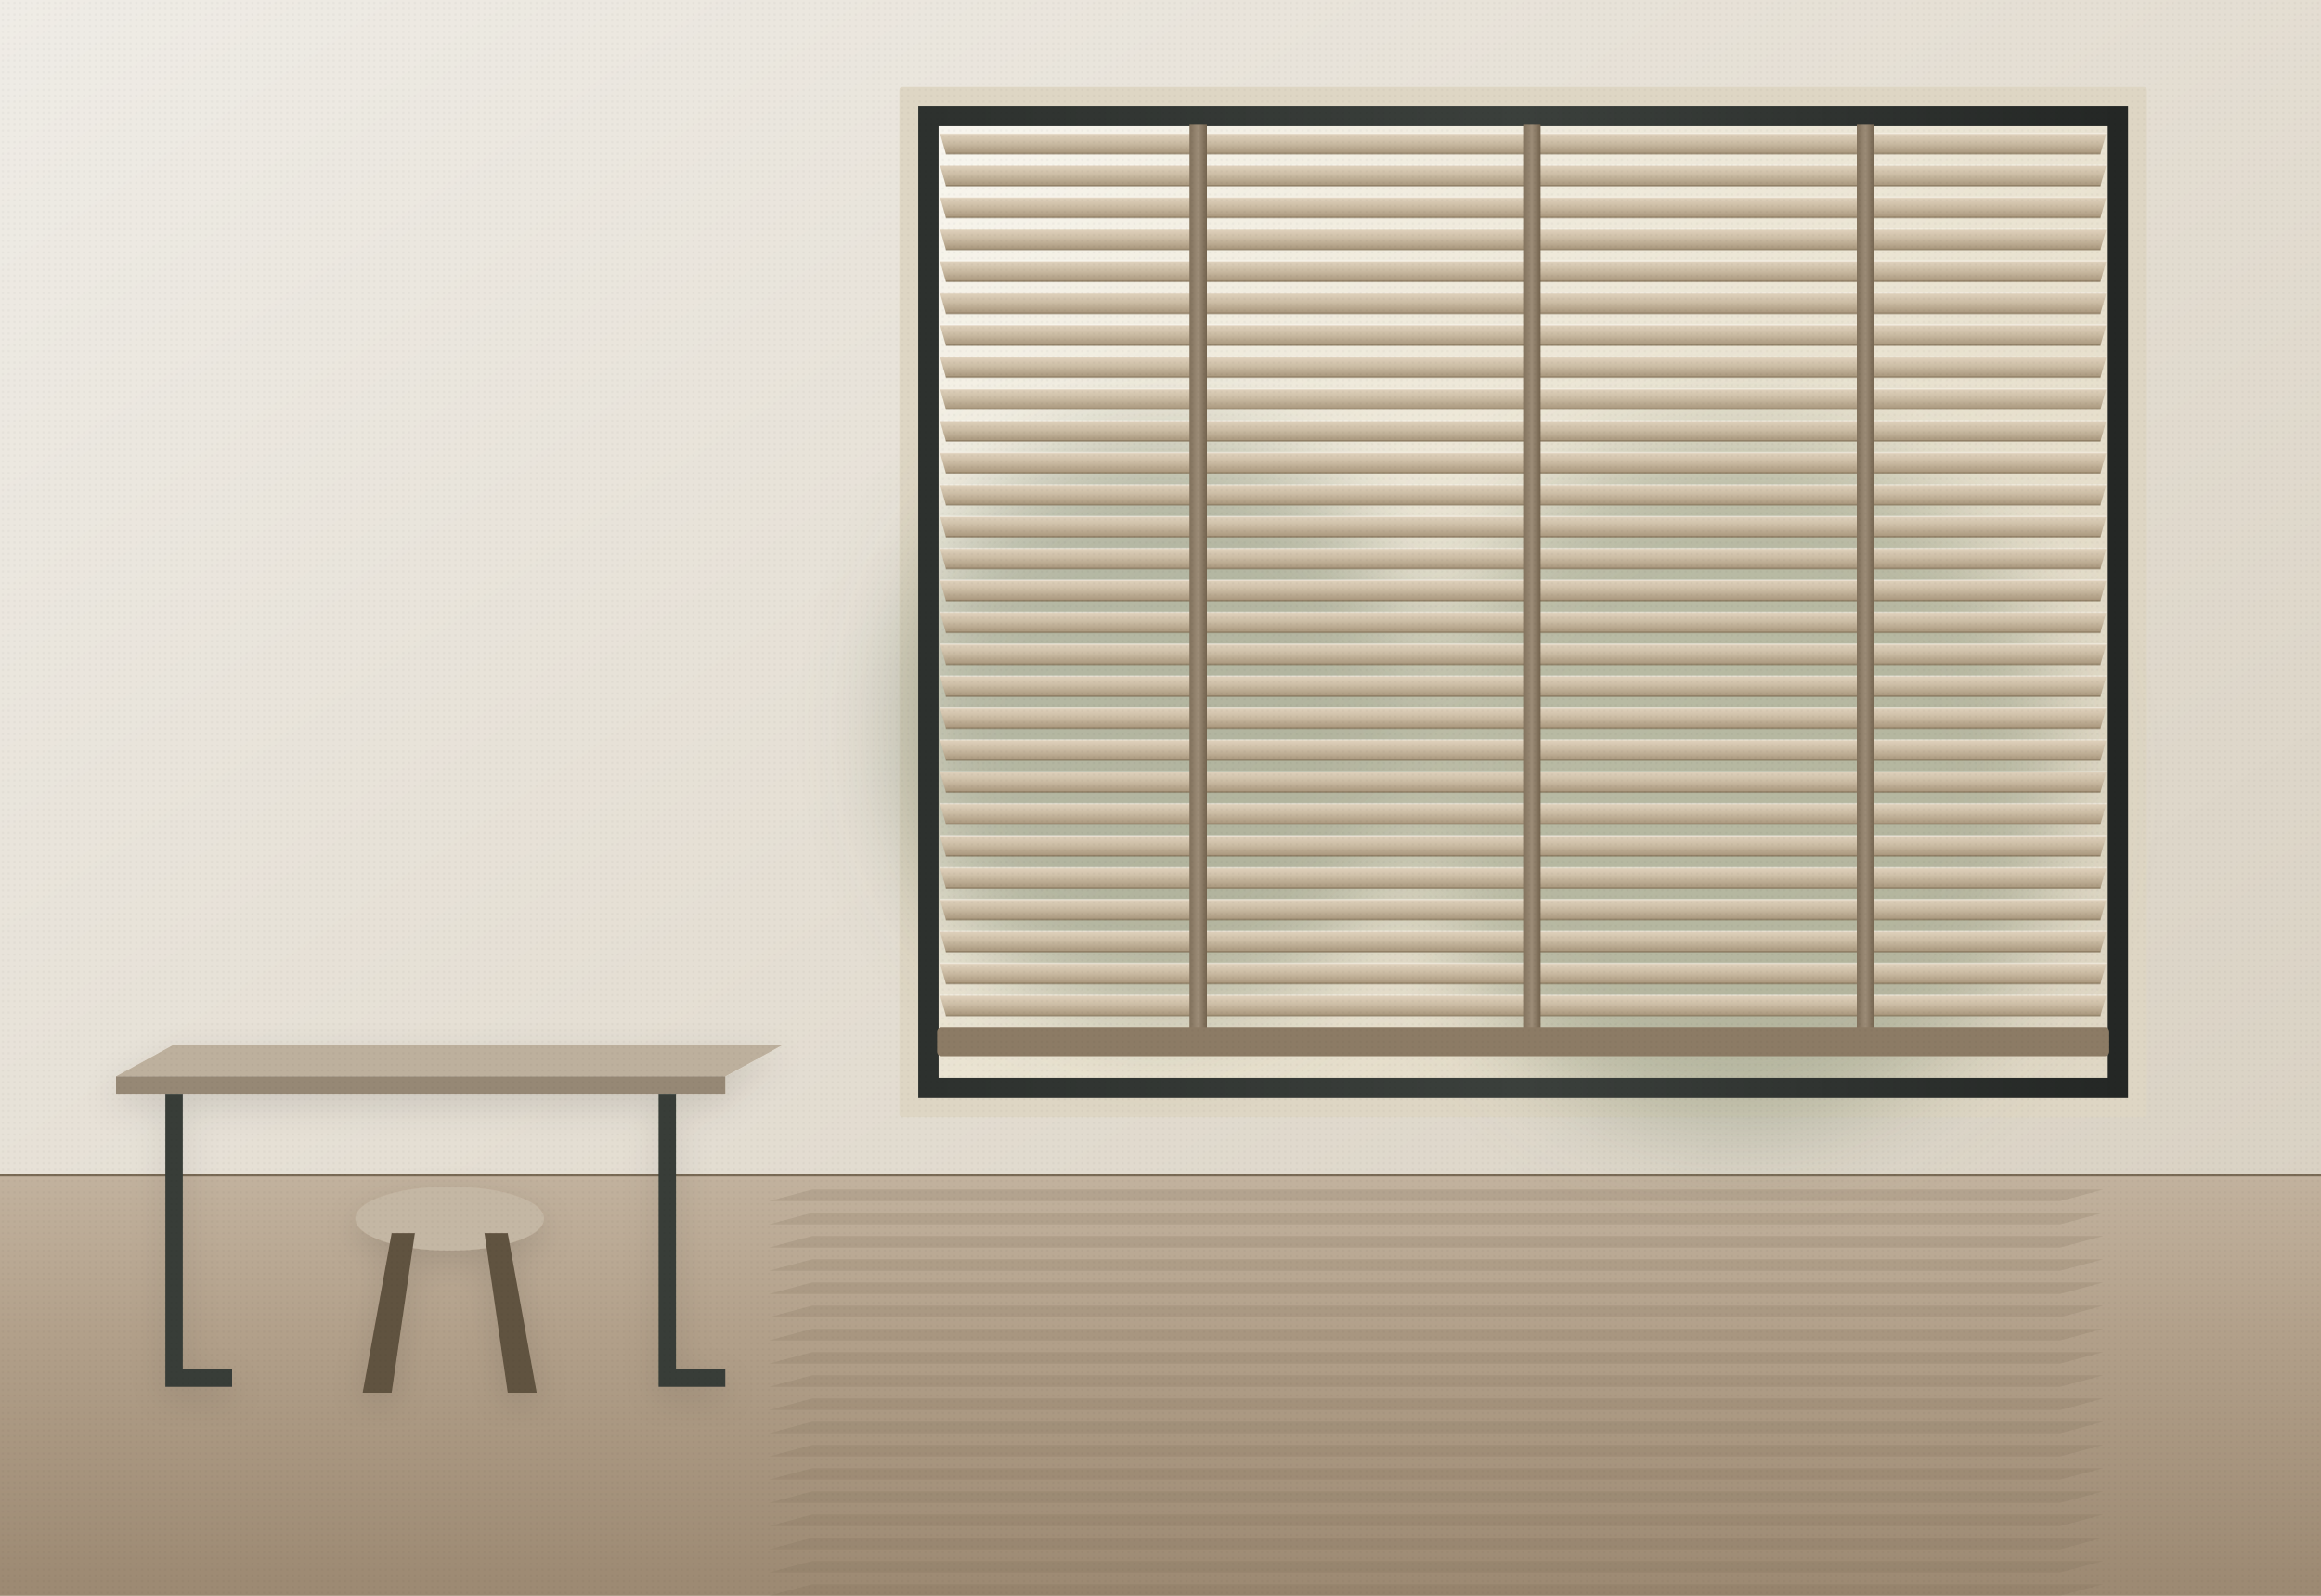
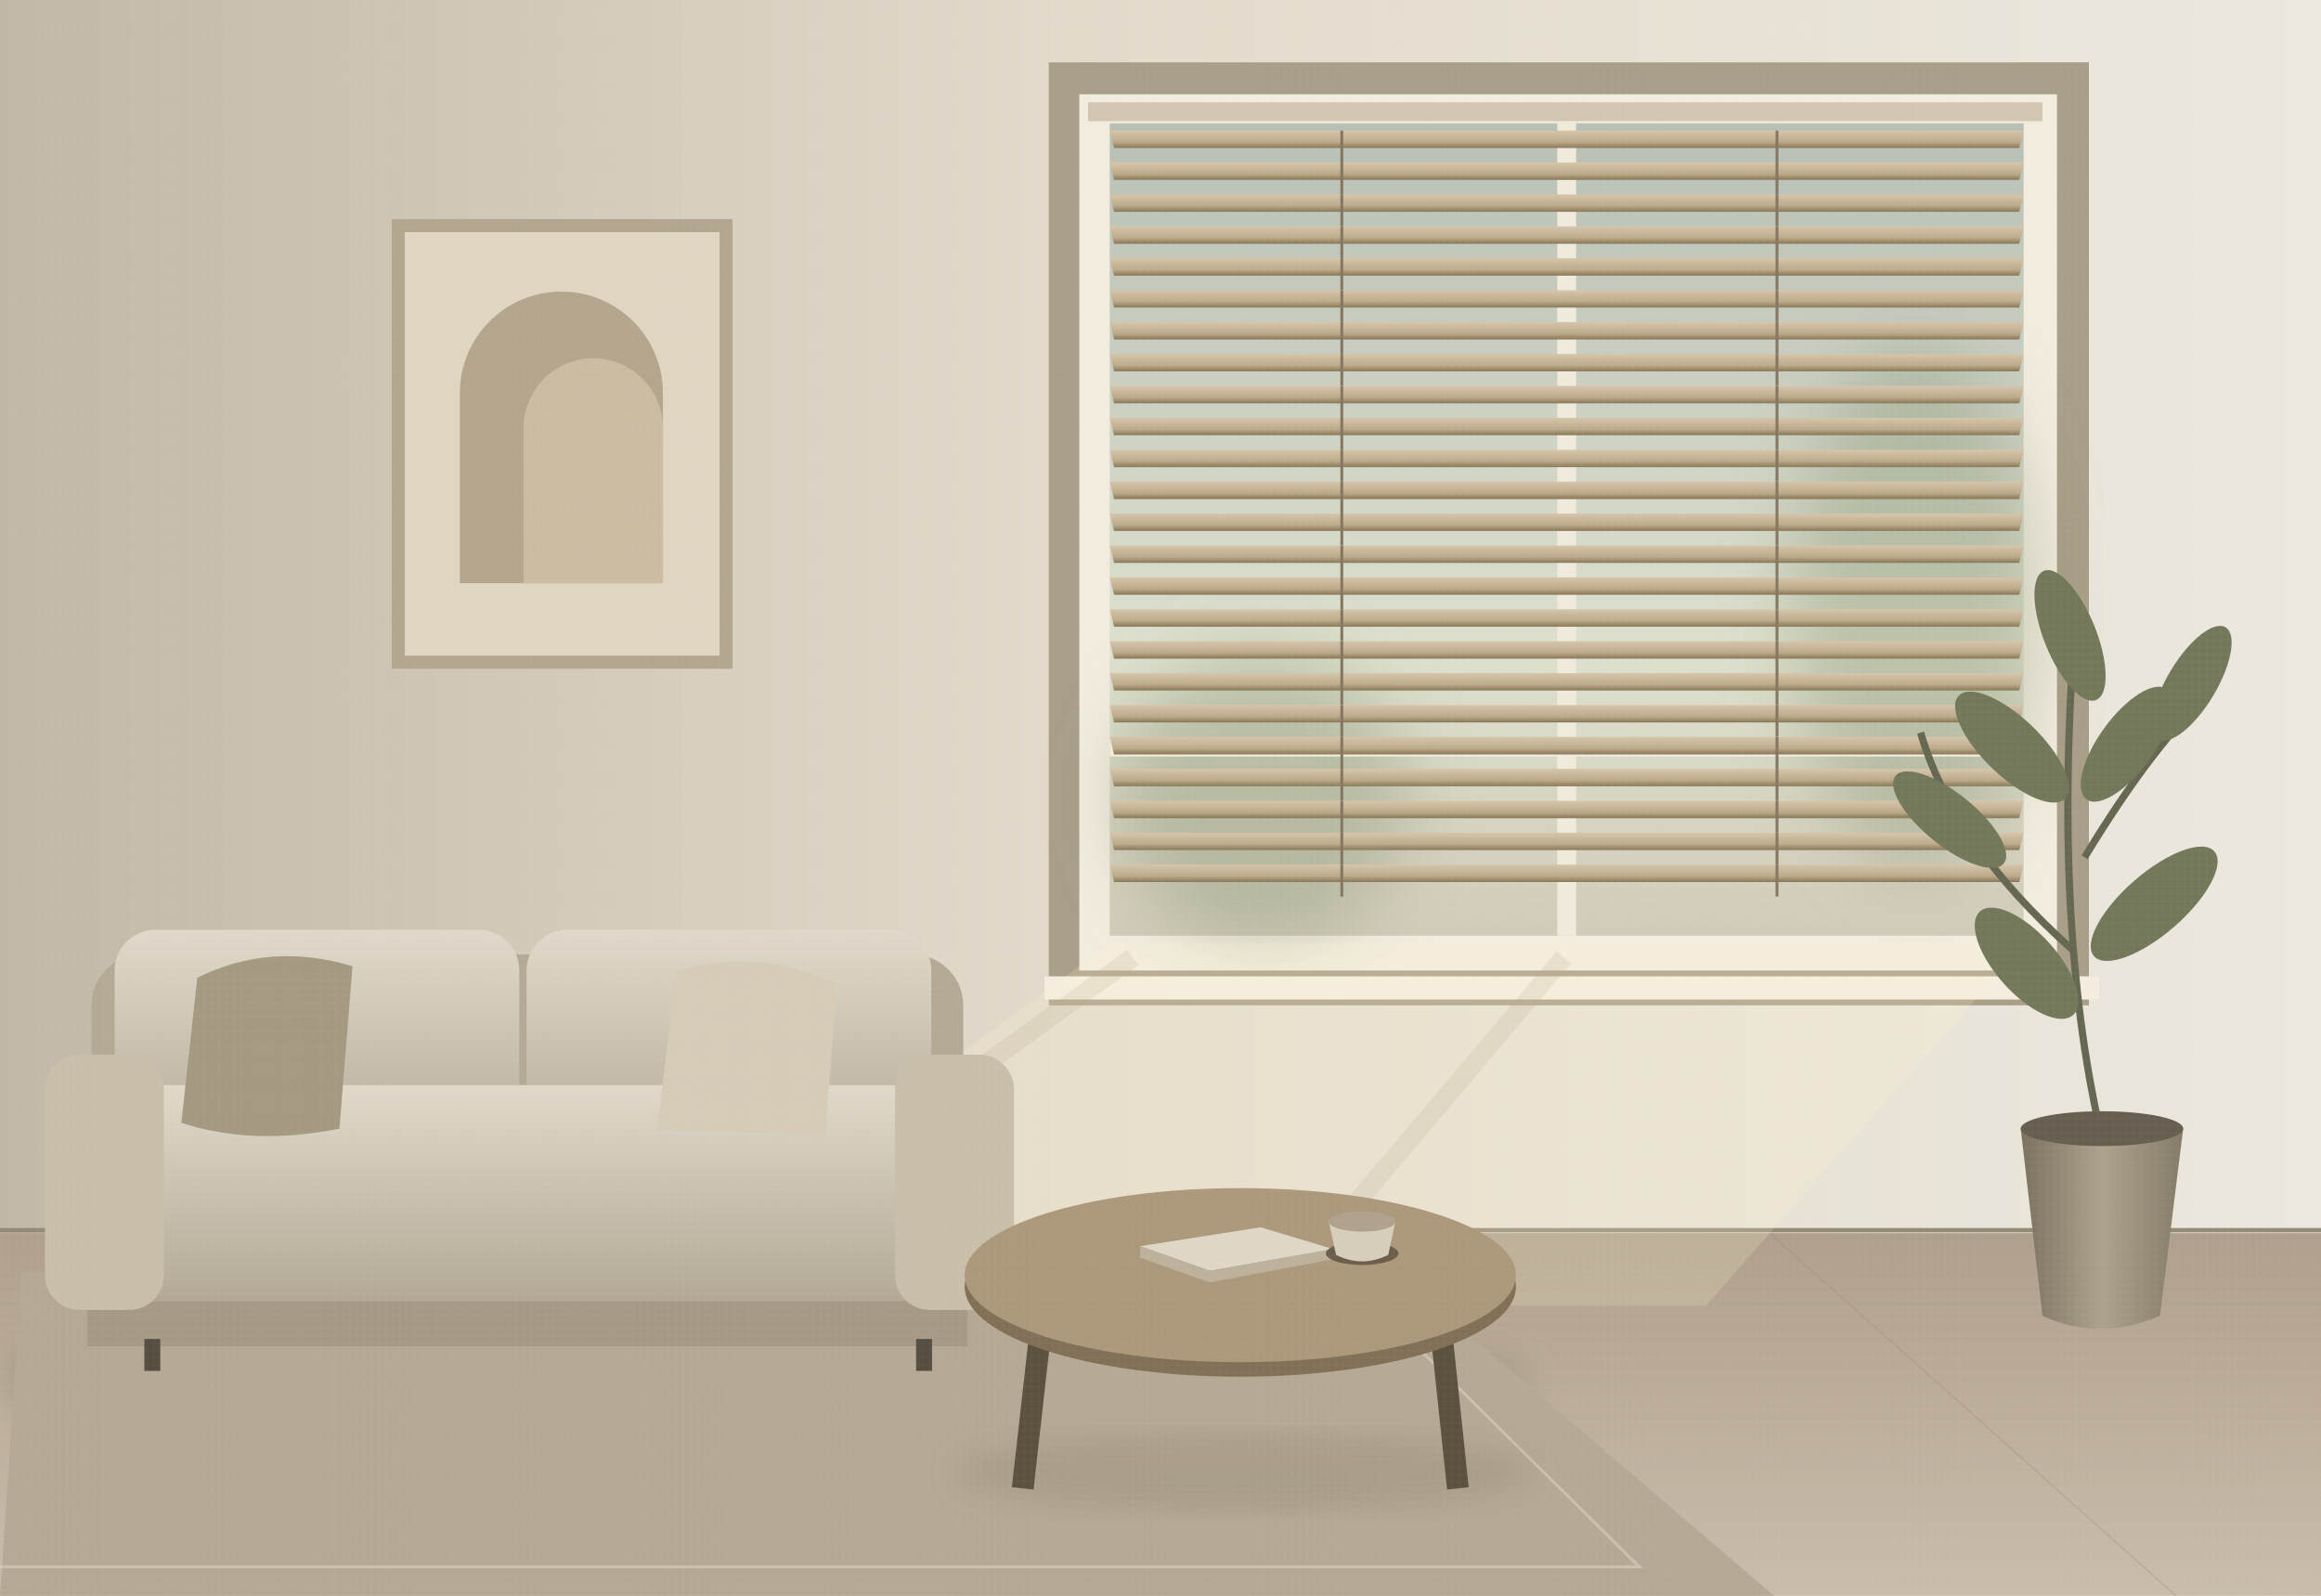
<svg xmlns="http://www.w3.org/2000/svg" width="1600" height="1100" viewBox="0 0 1600 1100">
  <defs>
-     <linearGradient id="warmWall" x1="0%" y1="0%" x2="100%" y2="100%">
-       <stop offset="0%" stop-color="#EFECE6" />
-       <stop offset="45%" stop-color="#E5DFD4" />
-       <stop offset="100%" stop-color="#D6CEBF" />
+     <linearGradient id="wall">
+       <stop stop-color="#c1b7a7" />
+       <stop offset=".46" stop-color="#e2dacb" />
+       <stop offset="1" stop-color="#ece8de" />
    </linearGradient>
-     <linearGradient id="woodFloor" x1="0%" y1="0%" x2="0%" y2="100%">
-       <stop offset="0%" stop-color="#C2B29E" />
-       <stop offset="40%" stop-color="#B19F89" />
-       <stop offset="100%" stop-color="#9C8972" />
+     <linearGradient id="floor" x2="0" y2="1">
+       <stop stop-color="#afa08c" />
+       <stop offset="1" stop-color="#cabcaa" />
    </linearGradient>
-     <linearGradient id="windowLight" x1="0%" y1="0%" x2="100%" y2="100%">
-       <stop offset="0%" stop-color="#FDFCF7" stop-opacity="0.85" />
-       <stop offset="60%" stop-color="#F4EEDB" stop-opacity="0.45" />
-       <stop offset="100%" stop-color="#E8DEC8" stop-opacity="0.1" />
+     <linearGradient id="glass" x2="0" y2="1">
+       <stop stop-color="#b8bfb5" />
+       <stop offset=".65" stop-color="#dce0cd" />
+       <stop offset="1" stop-color="#d1cbb9" />
    </linearGradient>
-     <linearGradient id="sunbeam" x1="0%" y1="0%" x2="80%" y2="100%">
-       <stop offset="0%" stop-color="#FFFDF5" stop-opacity="0.32" />
-       <stop offset="60%" stop-color="#FFF8E7" stop-opacity="0.12" />
-       <stop offset="100%" stop-color="#FFF5D6" stop-opacity="0" />
+     <linearGradient id="linen">
+       <stop stop-color="#b8ac96" />
+       <stop offset=".55" stop-color="#d3c9b7" />
+       <stop offset="1" stop-color="#c6bba4" />
    </linearGradient>
-     <linearGradient id="steelMullion" x1="0%" y1="0%" x2="100%" y2="0%">
-       <stop offset="0%" stop-color="#2D312E" />
-       <stop offset="50%" stop-color="#3B403C" />
-       <stop offset="100%" stop-color="#242725" />
+     <linearGradient id="fold" x2="0" y2="1">
+       <stop stop-color="#c1b39b" />
+       <stop offset=".6" stop-color="#dfd4c0" />
+       <stop offset=".95" stop-color="#aa9b83" />
+       <stop offset="1" stop-color="#887c69" />
    </linearGradient>
-     <linearGradient id="softLinen" x1="0%" y1="0%" x2="100%" y2="0%">
-       <stop offset="0%" stop-color="#DFD8CB" />
-       <stop offset="50%" stop-color="#EDE7DC" />
-       <stop offset="100%" stop-color="#D8D0C1" />
+     <linearGradient id="slat" x2="0" y2="1">
+       <stop stop-color="#d5c5aa" />
+       <stop offset=".65" stop-color="#bcaa8a" />
+       <stop offset="1" stop-color="#887757" />
    </linearGradient>
-     <linearGradient id="darkLinen" x1="0%" y1="0%" x2="100%" y2="0%">
-       <stop offset="0%" stop-color="#565B54" />
-       <stop offset="50%" stop-color="#676D65" />
-       <stop offset="100%" stop-color="#4C504A" />
+     <linearGradient id="sofa" x2="0" y2="1">
+       <stop stop-color="#e0d9ca" />
+       <stop offset="1" stop-color="#b2a895" />
    </linearGradient>
-     <linearGradient id="sheerFabric" x1="0%" y1="0%" x2="0%" y2="100%">
-       <stop offset="0%" stop-color="#FAF8F2" stop-opacity="0.75" />
-       <stop offset="50%" stop-color="#F2EDE2" stop-opacity="0.6" />
-       <stop offset="100%" stop-color="#EBE3D3" stop-opacity="0.75" />
+     <linearGradient id="pot">
+       <stop stop-color="#7b715f" />
+       <stop offset=".5" stop-color="#ada28c" />
+       <stop offset="1" stop-color="#847b68" />
    </linearGradient>
-     <filter id="softBlur" x="-20%" y="-20%" width="140%" height="140%">
-       <feGaussianBlur stdDeviation="16" />
+     <filter id="blur">
+       <feGaussianBlur stdDeviation="24" />
    </filter>
-     <filter id="deepBlur" x="-30%" y="-30%" width="160%" height="160%">
-       <feGaussianBlur stdDeviation="32" />
+     <filter id="shadow">
+       <feGaussianBlur stdDeviation="10" />
    </filter>
-     <filter id="gentleShadow" x="-10%" y="-10%" width="120%" height="120%">
-       <feDropShadow dx="0" dy="8" stdDeviation="12" flood-color="#1D211F" flood-opacity="0.12" />
-     </filter>
-     <pattern id="weavePattern" width="6" height="6" patternUnits="userSpaceOnUse">
-       <path d="M0 3h6 M3 0v6" stroke="#9C9281" stroke-width="0.75" stroke-opacity="0.18" />
+     <pattern id="grain" width="5" height="5" patternUnits="userSpaceOnUse">
+       <path d="M0 1h5M1 0v5" stroke="#fff" stroke-opacity=".035" stroke-width=".7" />
    </pattern>
-     <pattern id="microGrain" width="4" height="4" patternUnits="userSpaceOnUse">
-       <circle cx="2" cy="2" r="0.8" fill="#1D211F" fill-opacity="0.03" />
-     </pattern>
-     <linearGradient id="timberSlat" x1="0%" y1="0%" x2="0%" y2="100%">
-       <stop offset="0%" stop-color="#E0D2BD" />
-       <stop offset="45%" stop-color="#CCBDA5" />
-       <stop offset="100%" stop-color="#A8967C" />
-     </linearGradient>
-     <linearGradient id="ladderTape" x1="0%" y1="0%" x2="100%" y2="0%">
-       <stop offset="0%" stop-color="#80705B" />
-       <stop offset="50%" stop-color="#9C8C77" />
-       <stop offset="100%" stop-color="#73634E" />
-     </linearGradient>
  </defs>
-   <rect width="1600" height="1100" fill="url(#warmWall)" />
-   <path d="M0 810 L1600 810 L1600 1100 L0 1100 Z" fill="url(#woodFloor)" />
-   <line x1="0" y1="810" x2="1600" y2="810" stroke="#7A6B56" stroke-width="2" />
-   <rect x="620" y="60" width="860" height="710" fill="#DED6C4" rx="2" />
-   <rect x="640" y="80" width="820" height="670" fill="url(#windowLight)" />
-   <g filter="url(#deepBlur)" opacity="0.42">
-     <ellipse cx="800" cy="500" rx="180" ry="200" fill="#657256" />
-     <ellipse cx="1200" cy="540" rx="220" ry="240" fill="#758266" />
+   <path fill="url(#wall)" d="M0 0h1600v1100H0z" />
+   <path d="M0 850h1600v250H0z" fill="url(#floor)" />
+   <path d="M0 848h1600" stroke="#948a78" stroke-width="3" />
+   <path d="M180 850L40 1100m400-250-20 250m280-250 80 250m180-250 180 250m80-250 280 250" stroke="#93806b" stroke-opacity=".25" />
+   <path d="M723 43h717v650H723z" fill="#a99e88" />
+   <path d="M744 65h674v604H744z" fill="#f2ecdf" />
+   <path d="M765 85h630v560H765z" fill="url(#glass)" />
+   <g opacity=".3" filter="url(#blur)" fill="#6e7e58">
+     <ellipse cx="1320" cy="420" rx="85" ry="180" />
+     <ellipse cx="870" cy="550" rx="100" ry="100" />
  </g>
-   <rect x="640" y="80" width="820" height="670" fill="none" stroke="url(#steelMullion)" stroke-width="14" />
-   <path d="M648 92 L1452 92 L1448 106 L652 106 Z" fill="url(#timberSlat)" />
-   <line x1="648" y1="92" x2="1452" y2="92" stroke="#FFFDF8" stroke-width="1" stroke-opacity="0.4" />
-   <line x1="652" y1="106" x2="1448" y2="106" stroke="#78664D" stroke-width="1.2" stroke-opacity="0.5" />
-   <path d="M648 114 L1452 114 L1448 128 L652 128 Z" fill="url(#timberSlat)" />
-   <line x1="648" y1="114" x2="1452" y2="114" stroke="#FFFDF8" stroke-width="1" stroke-opacity="0.4" />
-   <line x1="652" y1="128" x2="1448" y2="128" stroke="#78664D" stroke-width="1.2" stroke-opacity="0.5" />
-   <path d="M648 136 L1452 136 L1448 150 L652 150 Z" fill="url(#timberSlat)" />
-   <line x1="648" y1="136" x2="1452" y2="136" stroke="#FFFDF8" stroke-width="1" stroke-opacity="0.4" />
-   <line x1="652" y1="150" x2="1448" y2="150" stroke="#78664D" stroke-width="1.2" stroke-opacity="0.5" />
-   <path d="M648 158 L1452 158 L1448 172 L652 172 Z" fill="url(#timberSlat)" />
-   <line x1="648" y1="158" x2="1452" y2="158" stroke="#FFFDF8" stroke-width="1" stroke-opacity="0.4" />
-   <line x1="652" y1="172" x2="1448" y2="172" stroke="#78664D" stroke-width="1.2" stroke-opacity="0.5" />
-   <path d="M648 180 L1452 180 L1448 194 L652 194 Z" fill="url(#timberSlat)" />
-   <line x1="648" y1="180" x2="1452" y2="180" stroke="#FFFDF8" stroke-width="1" stroke-opacity="0.4" />
-   <line x1="652" y1="194" x2="1448" y2="194" stroke="#78664D" stroke-width="1.2" stroke-opacity="0.5" />
-   <path d="M648 202 L1452 202 L1448 216 L652 216 Z" fill="url(#timberSlat)" />
-   <line x1="648" y1="202" x2="1452" y2="202" stroke="#FFFDF8" stroke-width="1" stroke-opacity="0.4" />
-   <line x1="652" y1="216" x2="1448" y2="216" stroke="#78664D" stroke-width="1.2" stroke-opacity="0.5" />
-   <path d="M648 224 L1452 224 L1448 238 L652 238 Z" fill="url(#timberSlat)" />
-   <line x1="648" y1="224" x2="1452" y2="224" stroke="#FFFDF8" stroke-width="1" stroke-opacity="0.4" />
-   <line x1="652" y1="238" x2="1448" y2="238" stroke="#78664D" stroke-width="1.2" stroke-opacity="0.5" />
-   <path d="M648 246 L1452 246 L1448 260 L652 260 Z" fill="url(#timberSlat)" />
-   <line x1="648" y1="246" x2="1452" y2="246" stroke="#FFFDF8" stroke-width="1" stroke-opacity="0.4" />
-   <line x1="652" y1="260" x2="1448" y2="260" stroke="#78664D" stroke-width="1.2" stroke-opacity="0.5" />
-   <path d="M648 268 L1452 268 L1448 282 L652 282 Z" fill="url(#timberSlat)" />
-   <line x1="648" y1="268" x2="1452" y2="268" stroke="#FFFDF8" stroke-width="1" stroke-opacity="0.4" />
-   <line x1="652" y1="282" x2="1448" y2="282" stroke="#78664D" stroke-width="1.2" stroke-opacity="0.5" />
-   <path d="M648 290 L1452 290 L1448 304 L652 304 Z" fill="url(#timberSlat)" />
-   <line x1="648" y1="290" x2="1452" y2="290" stroke="#FFFDF8" stroke-width="1" stroke-opacity="0.4" />
-   <line x1="652" y1="304" x2="1448" y2="304" stroke="#78664D" stroke-width="1.2" stroke-opacity="0.5" />
-   <path d="M648 312 L1452 312 L1448 326 L652 326 Z" fill="url(#timberSlat)" />
-   <line x1="648" y1="312" x2="1452" y2="312" stroke="#FFFDF8" stroke-width="1" stroke-opacity="0.4" />
-   <line x1="652" y1="326" x2="1448" y2="326" stroke="#78664D" stroke-width="1.2" stroke-opacity="0.5" />
-   <path d="M648 334 L1452 334 L1448 348 L652 348 Z" fill="url(#timberSlat)" />
-   <line x1="648" y1="334" x2="1452" y2="334" stroke="#FFFDF8" stroke-width="1" stroke-opacity="0.4" />
-   <line x1="652" y1="348" x2="1448" y2="348" stroke="#78664D" stroke-width="1.2" stroke-opacity="0.5" />
-   <path d="M648 356 L1452 356 L1448 370 L652 370 Z" fill="url(#timberSlat)" />
-   <line x1="648" y1="356" x2="1452" y2="356" stroke="#FFFDF8" stroke-width="1" stroke-opacity="0.4" />
-   <line x1="652" y1="370" x2="1448" y2="370" stroke="#78664D" stroke-width="1.2" stroke-opacity="0.5" />
-   <path d="M648 378 L1452 378 L1448 392 L652 392 Z" fill="url(#timberSlat)" />
-   <line x1="648" y1="378" x2="1452" y2="378" stroke="#FFFDF8" stroke-width="1" stroke-opacity="0.4" />
-   <line x1="652" y1="392" x2="1448" y2="392" stroke="#78664D" stroke-width="1.2" stroke-opacity="0.5" />
-   <path d="M648 400 L1452 400 L1448 414 L652 414 Z" fill="url(#timberSlat)" />
-   <line x1="648" y1="400" x2="1452" y2="400" stroke="#FFFDF8" stroke-width="1" stroke-opacity="0.4" />
-   <line x1="652" y1="414" x2="1448" y2="414" stroke="#78664D" stroke-width="1.2" stroke-opacity="0.5" />
-   <path d="M648 422 L1452 422 L1448 436 L652 436 Z" fill="url(#timberSlat)" />
-   <line x1="648" y1="422" x2="1452" y2="422" stroke="#FFFDF8" stroke-width="1" stroke-opacity="0.4" />
-   <line x1="652" y1="436" x2="1448" y2="436" stroke="#78664D" stroke-width="1.2" stroke-opacity="0.5" />
-   <path d="M648 444 L1452 444 L1448 458 L652 458 Z" fill="url(#timberSlat)" />
-   <line x1="648" y1="444" x2="1452" y2="444" stroke="#FFFDF8" stroke-width="1" stroke-opacity="0.4" />
-   <line x1="652" y1="458" x2="1448" y2="458" stroke="#78664D" stroke-width="1.2" stroke-opacity="0.5" />
-   <path d="M648 466 L1452 466 L1448 480 L652 480 Z" fill="url(#timberSlat)" />
-   <line x1="648" y1="466" x2="1452" y2="466" stroke="#FFFDF8" stroke-width="1" stroke-opacity="0.4" />
-   <line x1="652" y1="480" x2="1448" y2="480" stroke="#78664D" stroke-width="1.2" stroke-opacity="0.5" />
-   <path d="M648 488 L1452 488 L1448 502 L652 502 Z" fill="url(#timberSlat)" />
-   <line x1="648" y1="488" x2="1452" y2="488" stroke="#FFFDF8" stroke-width="1" stroke-opacity="0.4" />
-   <line x1="652" y1="502" x2="1448" y2="502" stroke="#78664D" stroke-width="1.2" stroke-opacity="0.5" />
-   <path d="M648 510 L1452 510 L1448 524 L652 524 Z" fill="url(#timberSlat)" />
-   <line x1="648" y1="510" x2="1452" y2="510" stroke="#FFFDF8" stroke-width="1" stroke-opacity="0.4" />
-   <line x1="652" y1="524" x2="1448" y2="524" stroke="#78664D" stroke-width="1.2" stroke-opacity="0.5" />
-   <path d="M648 532 L1452 532 L1448 546 L652 546 Z" fill="url(#timberSlat)" />
-   <line x1="648" y1="532" x2="1452" y2="532" stroke="#FFFDF8" stroke-width="1" stroke-opacity="0.4" />
-   <line x1="652" y1="546" x2="1448" y2="546" stroke="#78664D" stroke-width="1.2" stroke-opacity="0.5" />
-   <path d="M648 554 L1452 554 L1448 568 L652 568 Z" fill="url(#timberSlat)" />
-   <line x1="648" y1="554" x2="1452" y2="554" stroke="#FFFDF8" stroke-width="1" stroke-opacity="0.4" />
-   <line x1="652" y1="568" x2="1448" y2="568" stroke="#78664D" stroke-width="1.2" stroke-opacity="0.5" />
-   <path d="M648 576 L1452 576 L1448 590 L652 590 Z" fill="url(#timberSlat)" />
-   <line x1="648" y1="576" x2="1452" y2="576" stroke="#FFFDF8" stroke-width="1" stroke-opacity="0.4" />
-   <line x1="652" y1="590" x2="1448" y2="590" stroke="#78664D" stroke-width="1.2" stroke-opacity="0.5" />
-   <path d="M648 598 L1452 598 L1448 612 L652 612 Z" fill="url(#timberSlat)" />
-   <line x1="648" y1="598" x2="1452" y2="598" stroke="#FFFDF8" stroke-width="1" stroke-opacity="0.4" />
-   <line x1="652" y1="612" x2="1448" y2="612" stroke="#78664D" stroke-width="1.2" stroke-opacity="0.5" />
-   <path d="M648 620 L1452 620 L1448 634 L652 634 Z" fill="url(#timberSlat)" />
-   <line x1="648" y1="620" x2="1452" y2="620" stroke="#FFFDF8" stroke-width="1" stroke-opacity="0.4" />
-   <line x1="652" y1="634" x2="1448" y2="634" stroke="#78664D" stroke-width="1.2" stroke-opacity="0.5" />
-   <path d="M648 642 L1452 642 L1448 656 L652 656 Z" fill="url(#timberSlat)" />
-   <line x1="648" y1="642" x2="1452" y2="642" stroke="#FFFDF8" stroke-width="1" stroke-opacity="0.4" />
-   <line x1="652" y1="656" x2="1448" y2="656" stroke="#78664D" stroke-width="1.2" stroke-opacity="0.5" />
-   <path d="M648 664 L1452 664 L1448 678 L652 678 Z" fill="url(#timberSlat)" />
-   <line x1="648" y1="664" x2="1452" y2="664" stroke="#FFFDF8" stroke-width="1" stroke-opacity="0.4" />
-   <line x1="652" y1="678" x2="1448" y2="678" stroke="#78664D" stroke-width="1.2" stroke-opacity="0.5" />
-   <path d="M648 686 L1452 686 L1448 700 L652 700 Z" fill="url(#timberSlat)" />
-   <line x1="648" y1="686" x2="1452" y2="686" stroke="#FFFDF8" stroke-width="1" stroke-opacity="0.4" />
-   <line x1="652" y1="700" x2="1448" y2="700" stroke="#78664D" stroke-width="1.2" stroke-opacity="0.5" />
-   <rect x="820" y="86" width="12" height="624" fill="url(#ladderTape)" />
-   <rect x="1050" y="86" width="12" height="624" fill="url(#ladderTape)" />
-   <rect x="1280" y="86" width="12" height="624" fill="url(#ladderTape)" />
-   <rect x="646" y="708" width="808" height="20" rx="3" fill="#8C7B65" />
-   <polygon points="560,820 1450,820 1420,828 530,828" fill="#786955" opacity="0.18" />
-   <polygon points="560,836 1450,836 1420,844 530,844" fill="#786955" opacity="0.18" />
-   <polygon points="560,852 1450,852 1420,860 530,860" fill="#786955" opacity="0.18" />
-   <polygon points="560,868 1450,868 1420,876 530,876" fill="#786955" opacity="0.18" />
-   <polygon points="560,884 1450,884 1420,892 530,892" fill="#786955" opacity="0.18" />
-   <polygon points="560,900 1450,900 1420,908 530,908" fill="#786955" opacity="0.18" />
-   <polygon points="560,916 1450,916 1420,924 530,924" fill="#786955" opacity="0.18" />
-   <polygon points="560,932 1450,932 1420,940 530,940" fill="#786955" opacity="0.18" />
-   <polygon points="560,948 1450,948 1420,956 530,956" fill="#786955" opacity="0.18" />
-   <polygon points="560,964 1450,964 1420,972 530,972" fill="#786955" opacity="0.18" />
-   <polygon points="560,980 1450,980 1420,988 530,988" fill="#786955" opacity="0.18" />
-   <polygon points="560,996 1450,996 1420,1004 530,1004" fill="#786955" opacity="0.18" />
-   <polygon points="560,1012 1450,1012 1420,1020 530,1020" fill="#786955" opacity="0.18" />
-   <polygon points="560,1028 1450,1028 1420,1036 530,1036" fill="#786955" opacity="0.18" />
-   <polygon points="560,1044 1450,1044 1420,1052 530,1052" fill="#786955" opacity="0.18" />
-   <polygon points="560,1060 1450,1060 1420,1068 530,1068" fill="#786955" opacity="0.18" />
-   <polygon points="560,1076 1450,1076 1420,1084 530,1084" fill="#786955" opacity="0.18" />
-   <polygon points="560,1092 1450,1092 1420,1100 530,1100" fill="#786955" opacity="0.18" />
-   <g filter="url(#gentleShadow)">
-     <polygon points="120,720 540,720 500,742 80,742" fill="#BDB09D" />
-     <polygon points="80,742 500,742 500,754 80,754" fill="#968875" />
-     <path d="M120,754 L120,950 L160,950 M460,754 L460,950 L500,950" stroke="#383D39" stroke-width="12" fill="none" />
-     <ellipse cx="310" cy="840" rx="65" ry="22" fill="#C4B7A4" />
-     <polygon points="270,850 250,960 270,960 286,850" fill="#615240" />
-     <polygon points="350,850 370,960 350,960 334,850" fill="#615240" />
+   <path d="M1080 85v560M765 515h630" stroke="#f0eadb" stroke-width="13" />
+   <path d="M765 90h630l-3 12H768z" fill="url(#slat)" />
+   <path d="M925 90v22m300-22v22" stroke="#857661" stroke-width="2" />
+   <path d="M765 112h630l-3 12H768z" fill="url(#slat)" />
+   <path d="M925 112v22m300-22v22" stroke="#857661" stroke-width="2" />
+   <path d="M765 134h630l-3 12H768z" fill="url(#slat)" />
+   <path d="M925 134v22m300-22v22" stroke="#857661" stroke-width="2" />
+   <path d="M765 156h630l-3 12H768z" fill="url(#slat)" />
+   <path d="M925 156v22m300-22v22" stroke="#857661" stroke-width="2" />
+   <path d="M765 178h630l-3 12H768z" fill="url(#slat)" />
+   <path d="M925 178v22m300-22v22" stroke="#857661" stroke-width="2" />
+   <path d="M765 200h630l-3 12H768z" fill="url(#slat)" />
+   <path d="M925 200v22m300-22v22" stroke="#857661" stroke-width="2" />
+   <path d="M765 222h630l-3 12H768z" fill="url(#slat)" />
+   <path d="M925 222v22m300-22v22" stroke="#857661" stroke-width="2" />
+   <path d="M765 244h630l-3 12H768z" fill="url(#slat)" />
+   <path d="M925 244v22m300-22v22" stroke="#857661" stroke-width="2" />
+   <path d="M765 266h630l-3 12H768z" fill="url(#slat)" />
+   <path d="M925 266v22m300-22v22" stroke="#857661" stroke-width="2" />
+   <path d="M765 288h630l-3 12H768z" fill="url(#slat)" />
+   <path d="M925 288v22m300-22v22" stroke="#857661" stroke-width="2" />
+   <path d="M765 310h630l-3 12H768z" fill="url(#slat)" />
+   <path d="M925 310v22m300-22v22" stroke="#857661" stroke-width="2" />
+   <path d="M765 332h630l-3 12H768z" fill="url(#slat)" />
+   <path d="M925 332v22m300-22v22" stroke="#857661" stroke-width="2" />
+   <path d="M765 354h630l-3 12H768z" fill="url(#slat)" />
+   <path d="M925 354v22m300-22v22" stroke="#857661" stroke-width="2" />
+   <path d="M765 376h630l-3 12H768z" fill="url(#slat)" />
+   <path d="M925 376v22m300-22v22" stroke="#857661" stroke-width="2" />
+   <path d="M765 398h630l-3 12H768z" fill="url(#slat)" />
+   <path d="M925 398v22m300-22v22" stroke="#857661" stroke-width="2" />
+   <path d="M765 420h630l-3 12H768z" fill="url(#slat)" />
+   <path d="M925 420v22m300-22v22" stroke="#857661" stroke-width="2" />
+   <path d="M765 442h630l-3 12H768z" fill="url(#slat)" />
+   <path d="M925 442v22m300-22v22" stroke="#857661" stroke-width="2" />
+   <path d="M765 464h630l-3 12H768z" fill="url(#slat)" />
+   <path d="M925 464v22m300-22v22" stroke="#857661" stroke-width="2" />
+   <path d="M765 486h630l-3 12H768z" fill="url(#slat)" />
+   <path d="M925 486v22m300-22v22" stroke="#857661" stroke-width="2" />
+   <path d="M765 508h630l-3 12H768z" fill="url(#slat)" />
+   <path d="M925 508v22m300-22v22" stroke="#857661" stroke-width="2" />
+   <path d="M765 530h630l-3 12H768z" fill="url(#slat)" />
+   <path d="M925 530v22m300-22v22" stroke="#857661" stroke-width="2" />
+   <path d="M765 552h630l-3 12H768z" fill="url(#slat)" />
+   <path d="M925 552v22m300-22v22" stroke="#857661" stroke-width="2" />
+   <path d="M765 574h630l-3 12H768z" fill="url(#slat)" />
+   <path d="M925 574v22m300-22v22" stroke="#857661" stroke-width="2" />
+   <path d="M765 596h630l-3 12H768z" fill="url(#slat)" />
+   <path d="M925 596v22m300-22v22" stroke="#857661" stroke-width="2" />
+   <path d="M750 77h658" stroke="#d2c6b2" stroke-width="13" />
+   <path d="M720 681h727" stroke="#f4eddf" stroke-width="16" />
+   <path d="M766 650l-340 250h750l220-250" fill="#fff5ce" opacity=".18" />
+   <path d="M1078 660L875 900m-94-240L449 900" stroke="#b0a48b" stroke-width="13" opacity=".18" />
+   <ellipse cx="520" cy="950" rx="540" ry="55" fill="#746956" opacity=".18" filter="url(#shadow)" />
+   <path d="M15 877l930-15 278 238H0z" fill="#b5a995" />
+   <path d="M40 897l890-15 200 198H0" fill="none" stroke="#dbcfbc" stroke-width="2" opacity=".6" />
+   <rect x="63" y="658" width="601" height="214" rx="35" fill="#b4a995" />
+   <rect x="79" y="641" width="279" height="165" rx="28" fill="url(#sofa)" />
+   <rect x="363" y="641" width="279" height="165" rx="28" fill="url(#sofa)" />
+   <path d="M45 778q0-30 35-30h565q37 0 37 30v119H45z" fill="url(#sofa)" />
+   <path d="M60 897h607v31H60z" fill="#a69a86" />
+   <rect x="31" y="727" width="82" height="176" rx="24" fill="#c9beaa" />
+   <rect x="617" y="727" width="82" height="176" rx="24" fill="#c9beaa" />
+   <path d="M105 923v22m532-22v22" stroke="#554e41" stroke-width="11" />
+   <path d="M136 674q50-25 107-8l-9 112q-60 12-109-4z" fill="#a59981" />
+   <path d="M466 670q54-18 111 8l-8 104-116-3z" fill="#d6cbb7" />
+   <ellipse cx="858" cy="1015" rx="200" ry="27" fill="#756750" opacity=".18" filter="url(#shadow)" />
+   <path d="M721 884l-16 142m285-142 15 142" stroke="#5c513e" stroke-width="15" />
+   <ellipse cx="855" cy="887" rx="190" ry="62" fill="#817056" />
+   <ellipse cx="855" cy="879" rx="190" ry="60" fill="#ac987a" />
+   <path d="M786 859l83-13 50 15-85 15z" fill="#ded6c6" />
+   <path d="M786 859v8l48 17 85-16v-7l-85 15z" fill="#bdb19b" />
+   <ellipse cx="939" cy="864" rx="25" ry="8" fill="#6b5e4b" />
+   <path d="M916 842l5 23q18 9 36 0l5-23z" fill="#d7cdbb" />
+   <ellipse cx="939" cy="842" rx="23" ry="7" fill="#afa18b" />
+   <path d="M1450 789q-35-145-20-352m-1 218q-83-74-105-150m113 86q48-79 87-114" stroke="#666751" stroke-width="5" fill="none" />
+   <g fill="#73785a">
+     <ellipse cx="1427" cy="438" rx="18" ry="48" transform="rotate(-22 1427 438)" />
+     <ellipse cx="1387" cy="515" rx="20" ry="51" transform="rotate(-46 1387 515)" />
+     <ellipse cx="1466" cy="513" rx="19" ry="47" transform="rotate(36 1466 513)" />
+     <ellipse cx="1344" cy="565" rx="18" ry="48" transform="rotate(-51 1344 565)" />
+     <ellipse cx="1485" cy="623" rx="21" ry="55" transform="rotate(49 1485 623)" />
+     <ellipse cx="1397" cy="664" rx="21" ry="48" transform="rotate(-42 1397 664)" />
+     <ellipse cx="1511" cy="471" rx="17" ry="45" transform="rotate(31 1511 471)" />
  </g>
-   <rect width="1600" height="1100" fill="url(#microGrain)" />
+   <path d="M1393 778h112l-16 129q-42 18-81 0z" fill="url(#pot)" />
+   <ellipse cx="1449" cy="778" rx="56" ry="12" fill="#665e4f" />
+   <path d="M270 151h235v310H270z" fill="#b3a68e" />
+   <path d="M279 160h217v292H279z" fill="#dfd5c1" />
+   <path d="M317 402V271a70 70 0 01140 0v131z" fill="#b4a58d" />
+   <path d="M361 402V295a48 48 0 0196 0v107z" fill="#cbbca1" />
+   <path d="M0 0h1600v1100H0z" fill="url(#grain)" />
</svg>
